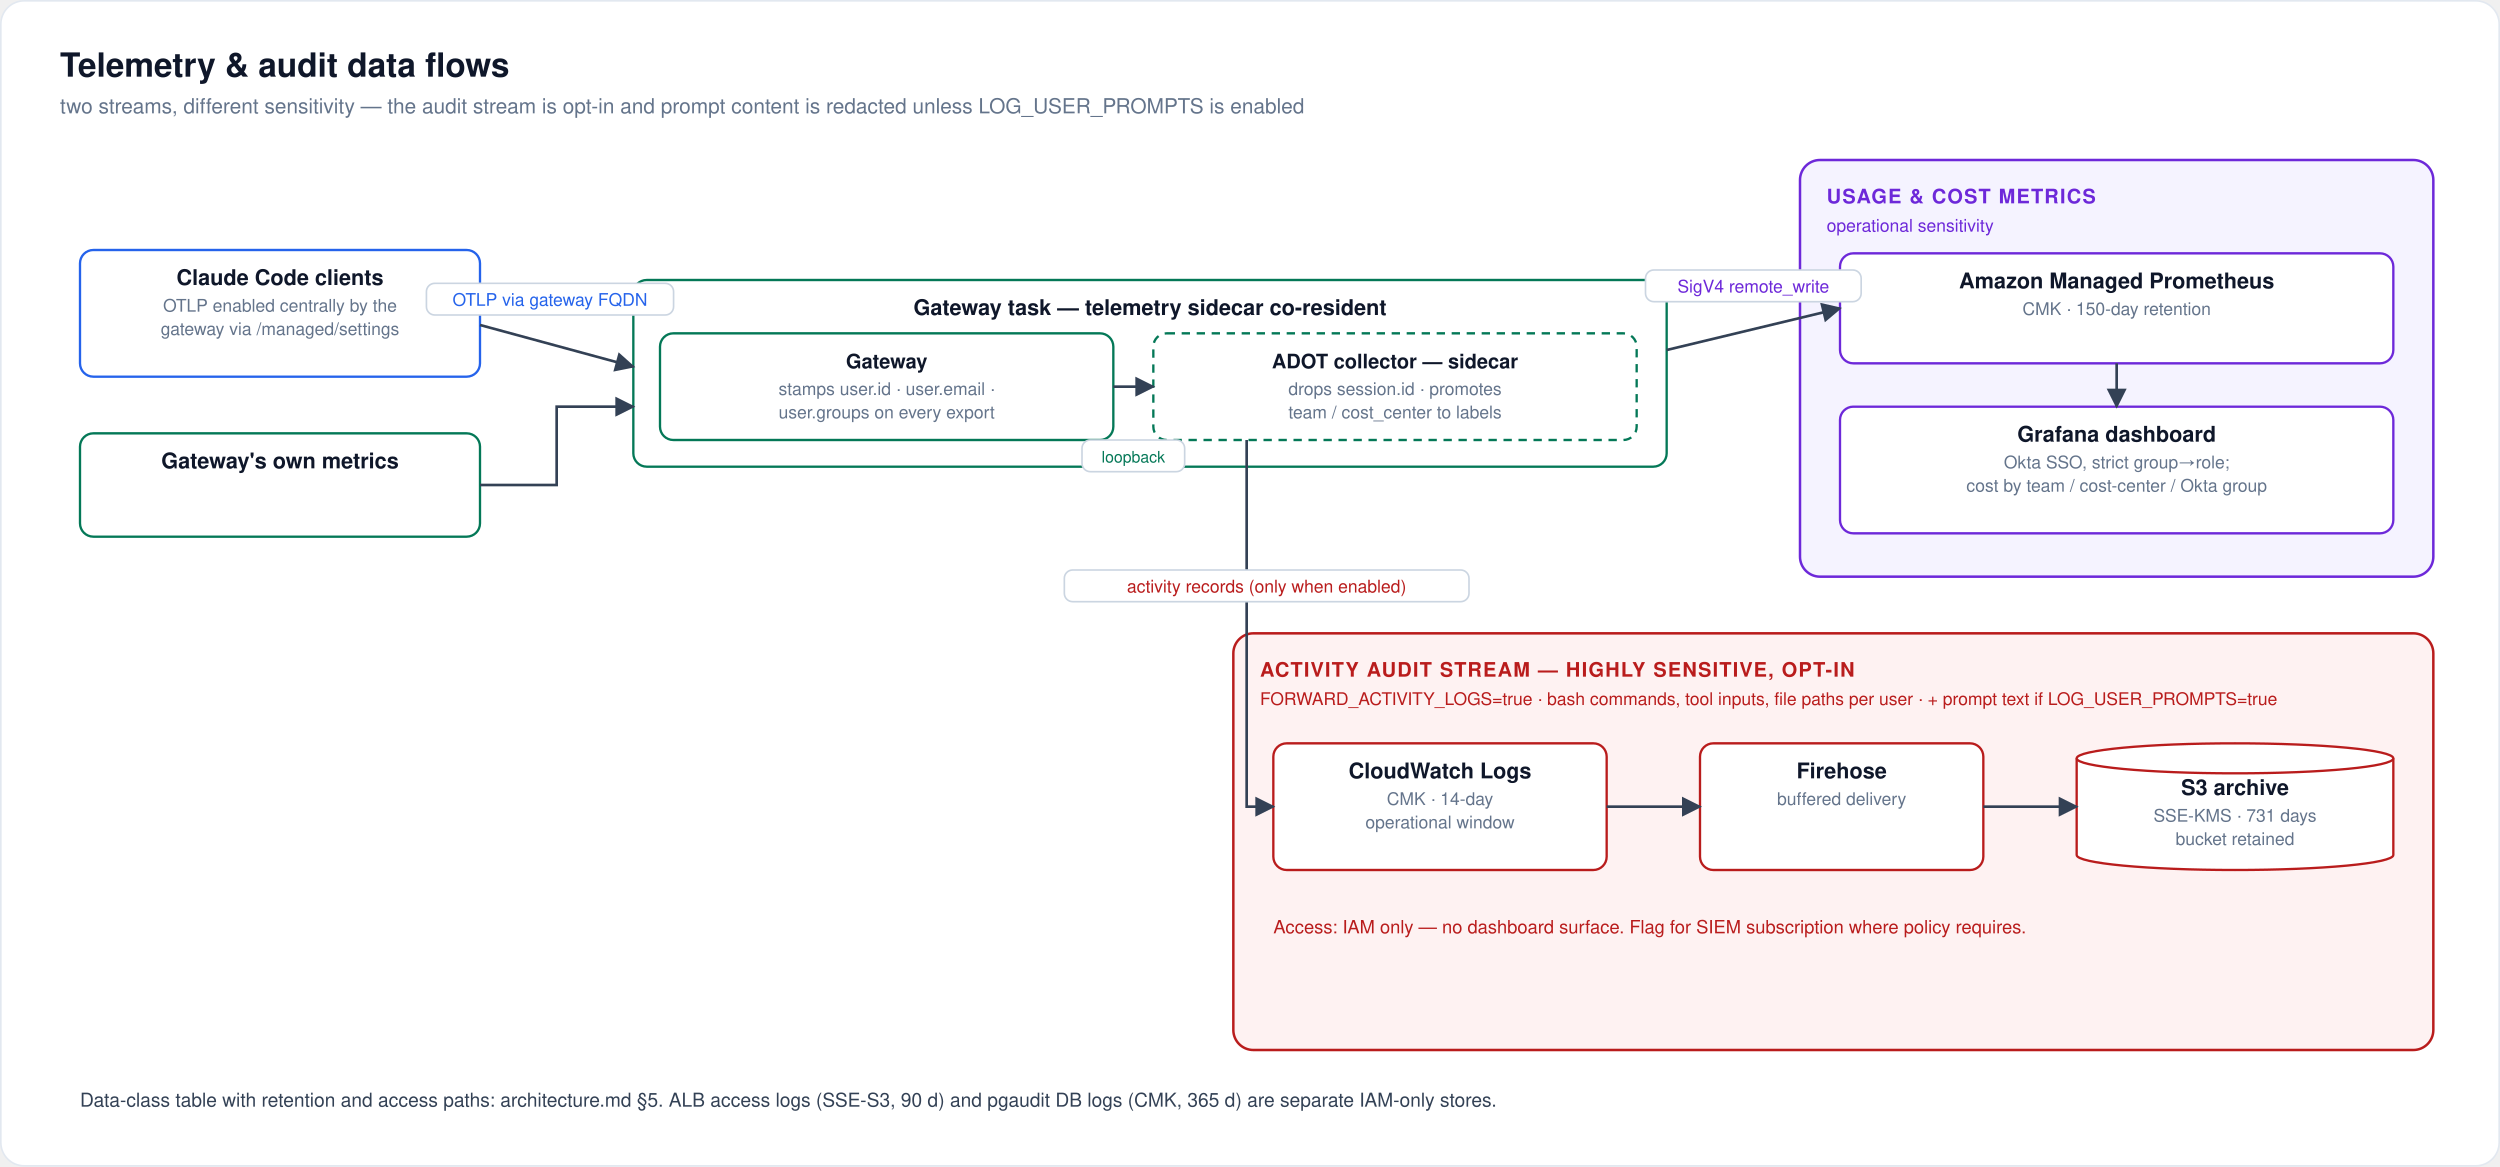
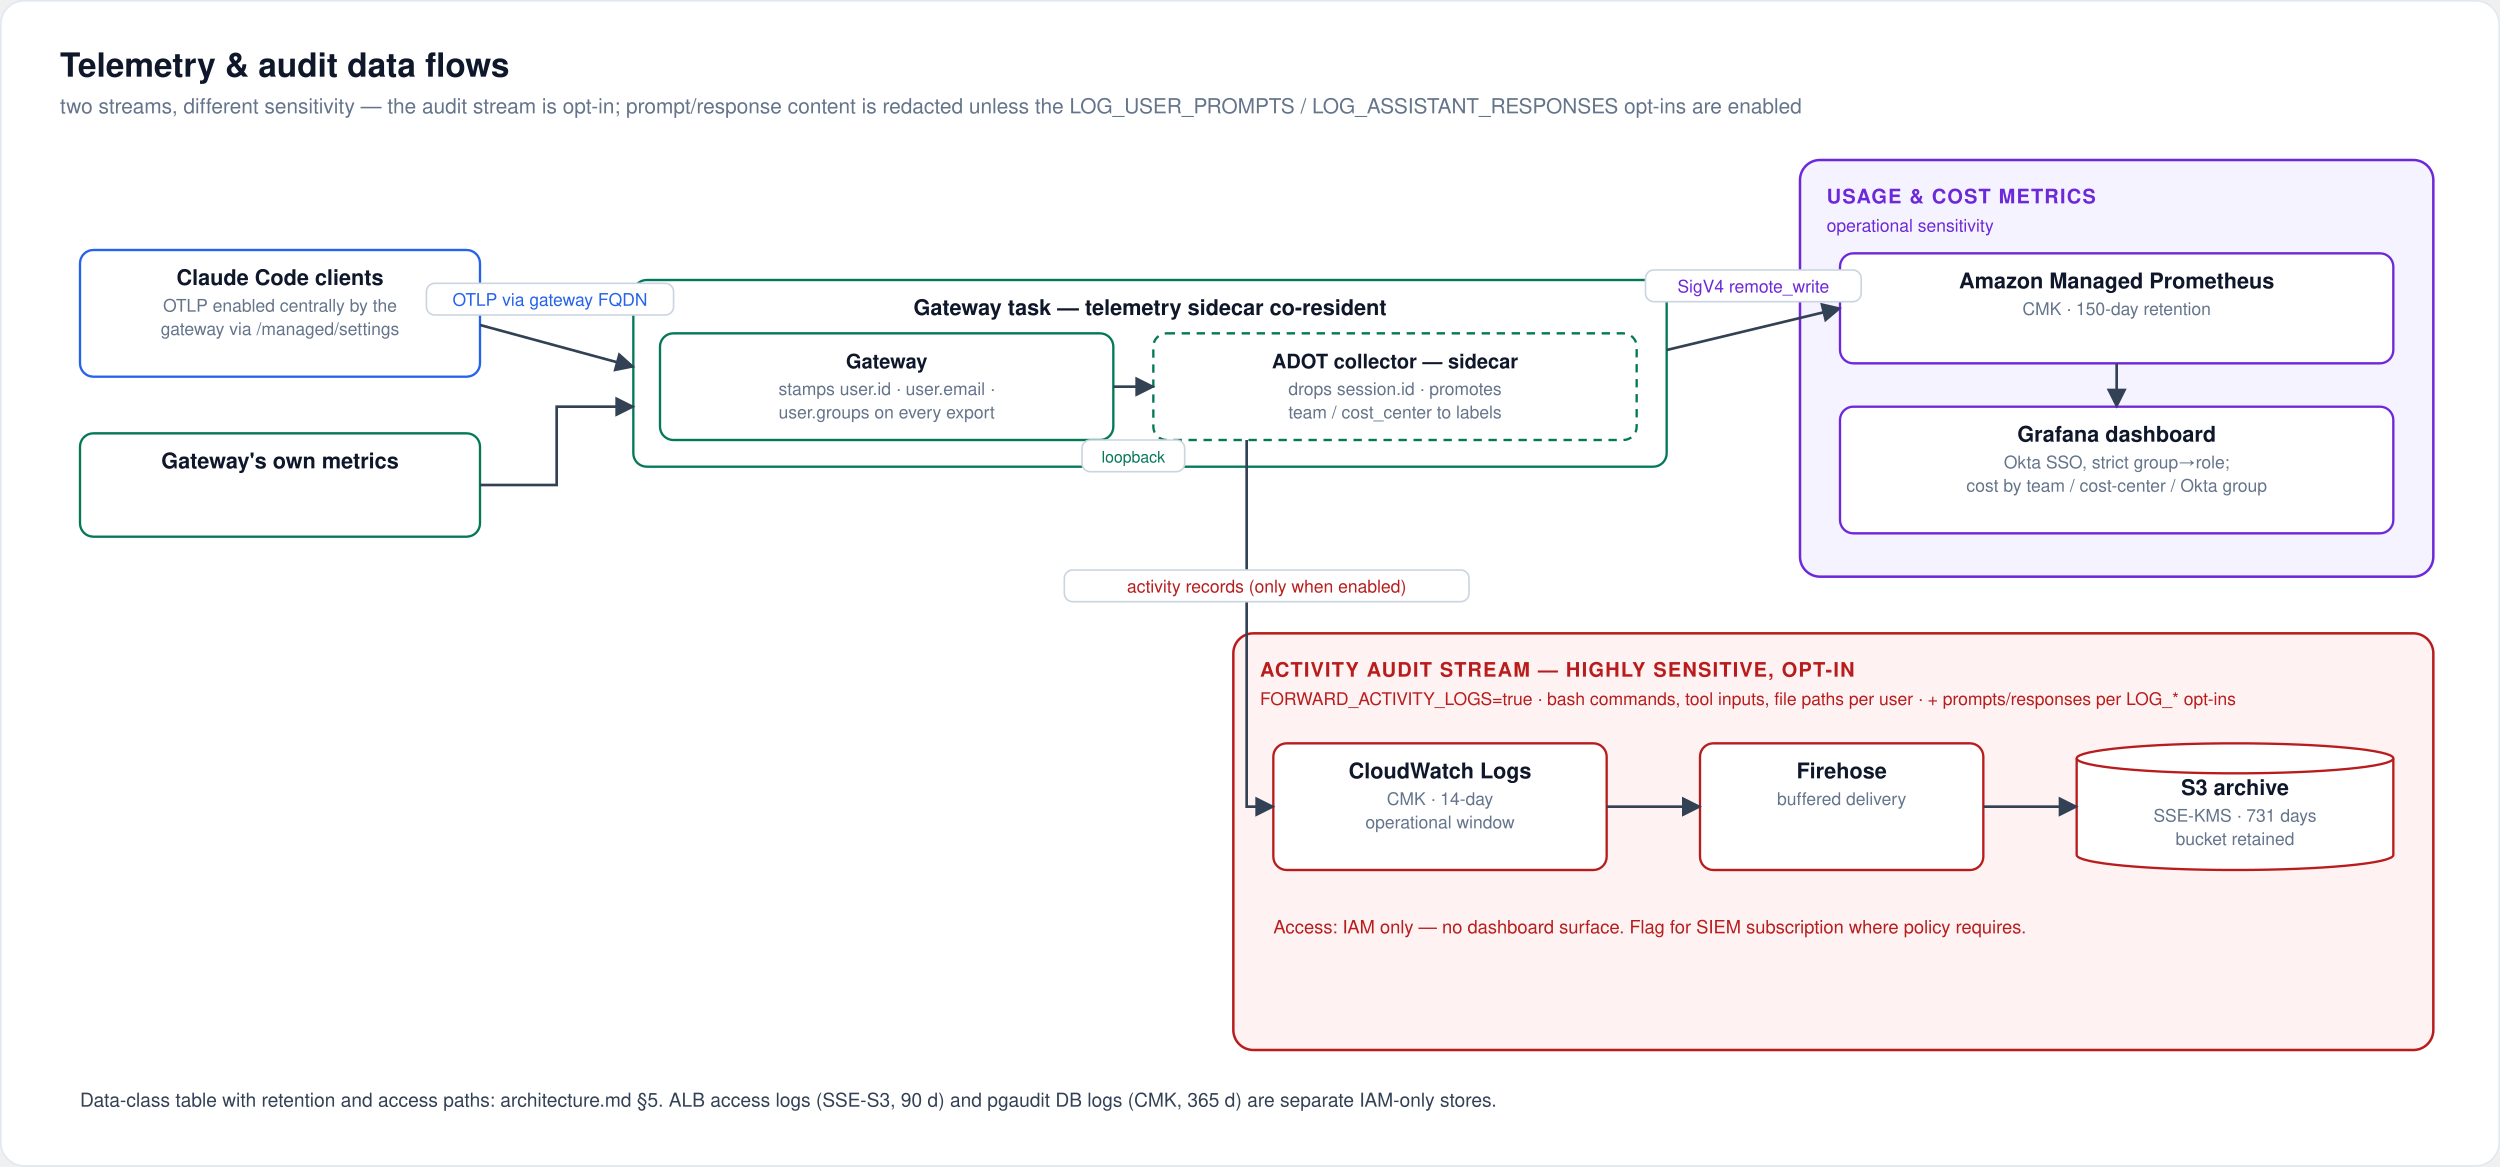
<svg xmlns="http://www.w3.org/2000/svg" width="1500" height="700" viewBox="0 0 1500 700">
  <defs>
    <marker id="arr" viewBox="0 0 10 10" refX="9" refY="5" markerWidth="7.5" markerHeight="7.5" orient="auto-start-reverse">
      <path d="M 0 0 L 10 5 L 0 10 z" fill="#334155" />
    </marker>
  </defs>
  <rect x="0.5" y="0.5" width="1499" height="699" rx="14" fill="#FFFFFF" stroke="#E2E8F0" />
  <text x="36" y="46" font-family="Helvetica, Arial, sans-serif" font-size="20" fill="#0F172A" font-weight="bold" text-anchor="start">Telemetry &amp; audit data flows</text>
-   <text x="36" y="68" font-family="Helvetica, Arial, sans-serif" font-size="12.5" fill="#64748B" font-weight="normal" text-anchor="start">two streams, different sensitivity — the audit stream is opt-in and prompt content is redacted unless LOG_USER_PROMPTS is enabled</text>
+   <text x="36" y="68" font-family="Helvetica, Arial, sans-serif" font-size="12.5" fill="#64748B" font-weight="normal" text-anchor="start">two streams, different sensitivity — the audit stream is opt-in; prompt/response content is redacted unless the LOG_USER_PROMPTS / LOG_ASSISTANT_RESPONSES opt-ins are enabled</text>
  <rect x="48" y="150" width="240" height="76" rx="8" fill="#FFFFFF" stroke="#2563EB" stroke-width="1.4" />
  <text x="168.0" y="171" font-family="Helvetica, Arial, sans-serif" font-size="13" fill="#0F172A" font-weight="bold" text-anchor="middle">Claude Code clients</text>
  <text x="168.0" y="187" font-family="Helvetica, Arial, sans-serif" font-size="10.5" fill="#64748B" font-weight="normal" text-anchor="middle">OTLP enabled centrally by the</text>
  <text x="168.0" y="201" font-family="Helvetica, Arial, sans-serif" font-size="10.5" fill="#64748B" font-weight="normal" text-anchor="middle">gateway via /managed/settings</text>
  <rect x="48" y="260" width="240" height="62" rx="8" fill="#FFFFFF" stroke="#047857" stroke-width="1.4" />
  <text x="168.0" y="281" font-family="Helvetica, Arial, sans-serif" font-size="13" fill="#0F172A" font-weight="bold" text-anchor="middle">Gateway's own metrics</text>
  <rect x="380" y="168" width="620" height="112" rx="8" fill="#FFFFFF" stroke="#047857" stroke-width="1.4" />
  <text x="690.0" y="189" font-family="Helvetica, Arial, sans-serif" font-size="13" fill="#0F172A" font-weight="bold" text-anchor="middle">Gateway task — telemetry sidecar co-resident</text>
  <rect x="396" y="200" width="272" height="64" rx="8" fill="#FFFFFF" stroke="#047857" stroke-width="1.4" />
  <text x="532.0" y="221" font-family="Helvetica, Arial, sans-serif" font-size="12" fill="#0F172A" font-weight="bold" text-anchor="middle">Gateway</text>
  <text x="532.0" y="237" font-family="Helvetica, Arial, sans-serif" font-size="10.5" fill="#64748B" font-weight="normal" text-anchor="middle">stamps user.id · user.email ·</text>
  <text x="532.0" y="251" font-family="Helvetica, Arial, sans-serif" font-size="10.5" fill="#64748B" font-weight="normal" text-anchor="middle">user.groups on every export</text>
  <rect x="692" y="200" width="290" height="64" rx="8" fill="#FFFFFF" stroke="#047857" stroke-width="1.4" stroke-dasharray="5 4" />
  <text x="837.0" y="221" font-family="Helvetica, Arial, sans-serif" font-size="12" fill="#0F172A" font-weight="bold" text-anchor="middle">ADOT collector — sidecar</text>
  <text x="837.0" y="237" font-family="Helvetica, Arial, sans-serif" font-size="10.5" fill="#64748B" font-weight="normal" text-anchor="middle">drops session.id · promotes</text>
  <text x="837.0" y="251" font-family="Helvetica, Arial, sans-serif" font-size="10.5" fill="#64748B" font-weight="normal" text-anchor="middle">team / cost_center to labels</text>
  <path d="M668 232 L692 232" fill="none" stroke="#334155" stroke-width="1.6" marker-end="url(#arr)" />
  <rect x="649.2" y="264" width="61.6" height="19" rx="5" fill="#FFFFFF" stroke="#CBD5E1" />
  <text x="680" y="277.5" font-family="Helvetica, Arial, sans-serif" font-size="9.5" fill="#047857" font-weight="normal" text-anchor="middle">loopback</text>
  <rect x="1080" y="96" width="380" height="250" rx="12" fill="#F5F3FF" stroke="#6D28D9" stroke-width="1.5" />
  <text x="1096" y="122" font-family="Helvetica, Arial, sans-serif" font-size="12" fill="#6D28D9" font-weight="bold" text-anchor="start" letter-spacing="0.06em">USAGE &amp; COST METRICS</text>
  <text x="1096" y="139" font-family="Helvetica, Arial, sans-serif" font-size="10.5" fill="#6D28D9" font-weight="normal" text-anchor="start">operational sensitivity</text>
  <rect x="1104" y="152" width="332" height="66" rx="8" fill="#FFFFFF" stroke="#6D28D9" stroke-width="1.4" />
  <text x="1270.0" y="173" font-family="Helvetica, Arial, sans-serif" font-size="13" fill="#0F172A" font-weight="bold" text-anchor="middle">Amazon Managed Prometheus</text>
  <text x="1270.0" y="189" font-family="Helvetica, Arial, sans-serif" font-size="10.5" fill="#64748B" font-weight="normal" text-anchor="middle">CMK · 150-day retention</text>
  <rect x="1104" y="244" width="332" height="76" rx="8" fill="#FFFFFF" stroke="#6D28D9" stroke-width="1.4" />
  <text x="1270.0" y="265" font-family="Helvetica, Arial, sans-serif" font-size="13" fill="#0F172A" font-weight="bold" text-anchor="middle">Grafana dashboard</text>
  <text x="1270.0" y="281" font-family="Helvetica, Arial, sans-serif" font-size="10.5" fill="#64748B" font-weight="normal" text-anchor="middle">Okta SSO, strict group→role;</text>
  <text x="1270.0" y="295" font-family="Helvetica, Arial, sans-serif" font-size="10.5" fill="#64748B" font-weight="normal" text-anchor="middle">cost by team / cost-center / Okta group</text>
  <rect x="740" y="380" width="720" height="250" rx="12" fill="#FEF2F2" stroke="#B91C1C" stroke-width="1.5" />
  <text x="756" y="406" font-family="Helvetica, Arial, sans-serif" font-size="12" fill="#B91C1C" font-weight="bold" text-anchor="start" letter-spacing="0.06em">ACTIVITY AUDIT STREAM — HIGHLY SENSITIVE, OPT-IN</text>
-   <text x="756" y="423" font-family="Helvetica, Arial, sans-serif" font-size="10.5" fill="#B91C1C" font-weight="normal" text-anchor="start">FORWARD_ACTIVITY_LOGS=true · bash commands, tool inputs, file paths per user · + prompt text if LOG_USER_PROMPTS=true</text>
+   <text x="756" y="423" font-family="Helvetica, Arial, sans-serif" font-size="10.5" fill="#B91C1C" font-weight="normal" text-anchor="start">FORWARD_ACTIVITY_LOGS=true · bash commands, tool inputs, file paths per user · + prompts/responses per LOG_* opt-ins</text>
  <rect x="764" y="446" width="200" height="76" rx="8" fill="#FFFFFF" stroke="#B91C1C" stroke-width="1.4" />
  <text x="864.0" y="467" font-family="Helvetica, Arial, sans-serif" font-size="13" fill="#0F172A" font-weight="bold" text-anchor="middle">CloudWatch Logs</text>
  <text x="864.0" y="483" font-family="Helvetica, Arial, sans-serif" font-size="10.5" fill="#64748B" font-weight="normal" text-anchor="middle">CMK · 14-day</text>
  <text x="864.0" y="497" font-family="Helvetica, Arial, sans-serif" font-size="10.5" fill="#64748B" font-weight="normal" text-anchor="middle">operational window</text>
  <rect x="1020" y="446" width="170" height="76" rx="8" fill="#FFFFFF" stroke="#B91C1C" stroke-width="1.4" />
  <text x="1105.0" y="467" font-family="Helvetica, Arial, sans-serif" font-size="13" fill="#0F172A" font-weight="bold" text-anchor="middle">Firehose</text>
  <text x="1105.0" y="483" font-family="Helvetica, Arial, sans-serif" font-size="10.5" fill="#64748B" font-weight="normal" text-anchor="middle">buffered delivery</text>
  <path d="M1246 455 a 95.0 9 0 0 1 190 0 v 58 a 95.0 9 0 0 1 -190 0 Z" fill="#FFFFFF" stroke="#B91C1C" stroke-width="1.4" />
  <path d="M1246 455 a 95.0 9 0 0 0 190 0" fill="none" stroke="#B91C1C" stroke-width="1.4" />
  <text x="1341.0" y="477" font-family="Helvetica, Arial, sans-serif" font-size="13" fill="#0F172A" font-weight="bold" text-anchor="middle">S3 archive</text>
  <text x="1341.0" y="493" font-family="Helvetica, Arial, sans-serif" font-size="10.5" fill="#64748B" font-weight="normal" text-anchor="middle">SSE-KMS · 731 days</text>
  <text x="1341.0" y="507" font-family="Helvetica, Arial, sans-serif" font-size="10.5" fill="#64748B" font-weight="normal" text-anchor="middle">bucket retained</text>
  <text x="764" y="560" font-family="Helvetica, Arial, sans-serif" font-size="11" fill="#B91C1C" font-weight="normal" text-anchor="start">Access: IAM only — no dashboard surface. Flag for SIEM subscription where policy requires.</text>
  <path d="M288 195 L380 220" fill="none" stroke="#334155" stroke-width="1.6" marker-end="url(#arr)" />
  <rect x="255.85" y="170" width="148.3" height="19" rx="5" fill="#FFFFFF" stroke="#CBD5E1" />
  <text x="330" y="183.5" font-family="Helvetica, Arial, sans-serif" font-size="10.5" fill="#2563EB" font-weight="normal" text-anchor="middle">OTLP via gateway FQDN</text>
  <path d="M288 291 L334 291 L334 244 L380 244" fill="none" stroke="#334155" stroke-width="1.6" marker-end="url(#arr)" />
  <path d="M748 264 L748 484 L764 484" fill="none" stroke="#334155" stroke-width="1.6" marker-end="url(#arr)" />
  <rect x="638.6" y="342" width="242.8" height="19" rx="5" fill="#FFFFFF" stroke="#CBD5E1" />
  <text x="760" y="355.5" font-family="Helvetica, Arial, sans-serif" font-size="10.5" fill="#B91C1C" font-weight="normal" text-anchor="middle">activity records (only when enabled)</text>
  <path d="M1000 210 L1104 185" fill="none" stroke="#334155" stroke-width="1.6" marker-end="url(#arr)" />
  <rect x="987.3" y="162" width="129.4" height="19" rx="5" fill="#FFFFFF" stroke="#CBD5E1" />
  <text x="1052" y="175.5" font-family="Helvetica, Arial, sans-serif" font-size="10.5" fill="#6D28D9" font-weight="normal" text-anchor="middle">SigV4 remote_write</text>
  <path d="M1270 218 L1270 244" fill="none" stroke="#334155" stroke-width="1.6" marker-end="url(#arr)" />
  <path d="M964 484 L1020 484" fill="none" stroke="#334155" stroke-width="1.6" marker-end="url(#arr)" />
  <path d="M1190 484 L1246 484" fill="none" stroke="#334155" stroke-width="1.6" marker-end="url(#arr)" />
  <text x="48" y="664" font-family="Helvetica, Arial, sans-serif" font-size="11.5" fill="#334155" font-weight="normal" text-anchor="start">Data-class table with retention and access paths: architecture.md §5. ALB access logs (SSE-S3, 90 d) and pgaudit DB logs (CMK, 365 d) are separate IAM-only stores.</text>
</svg>
